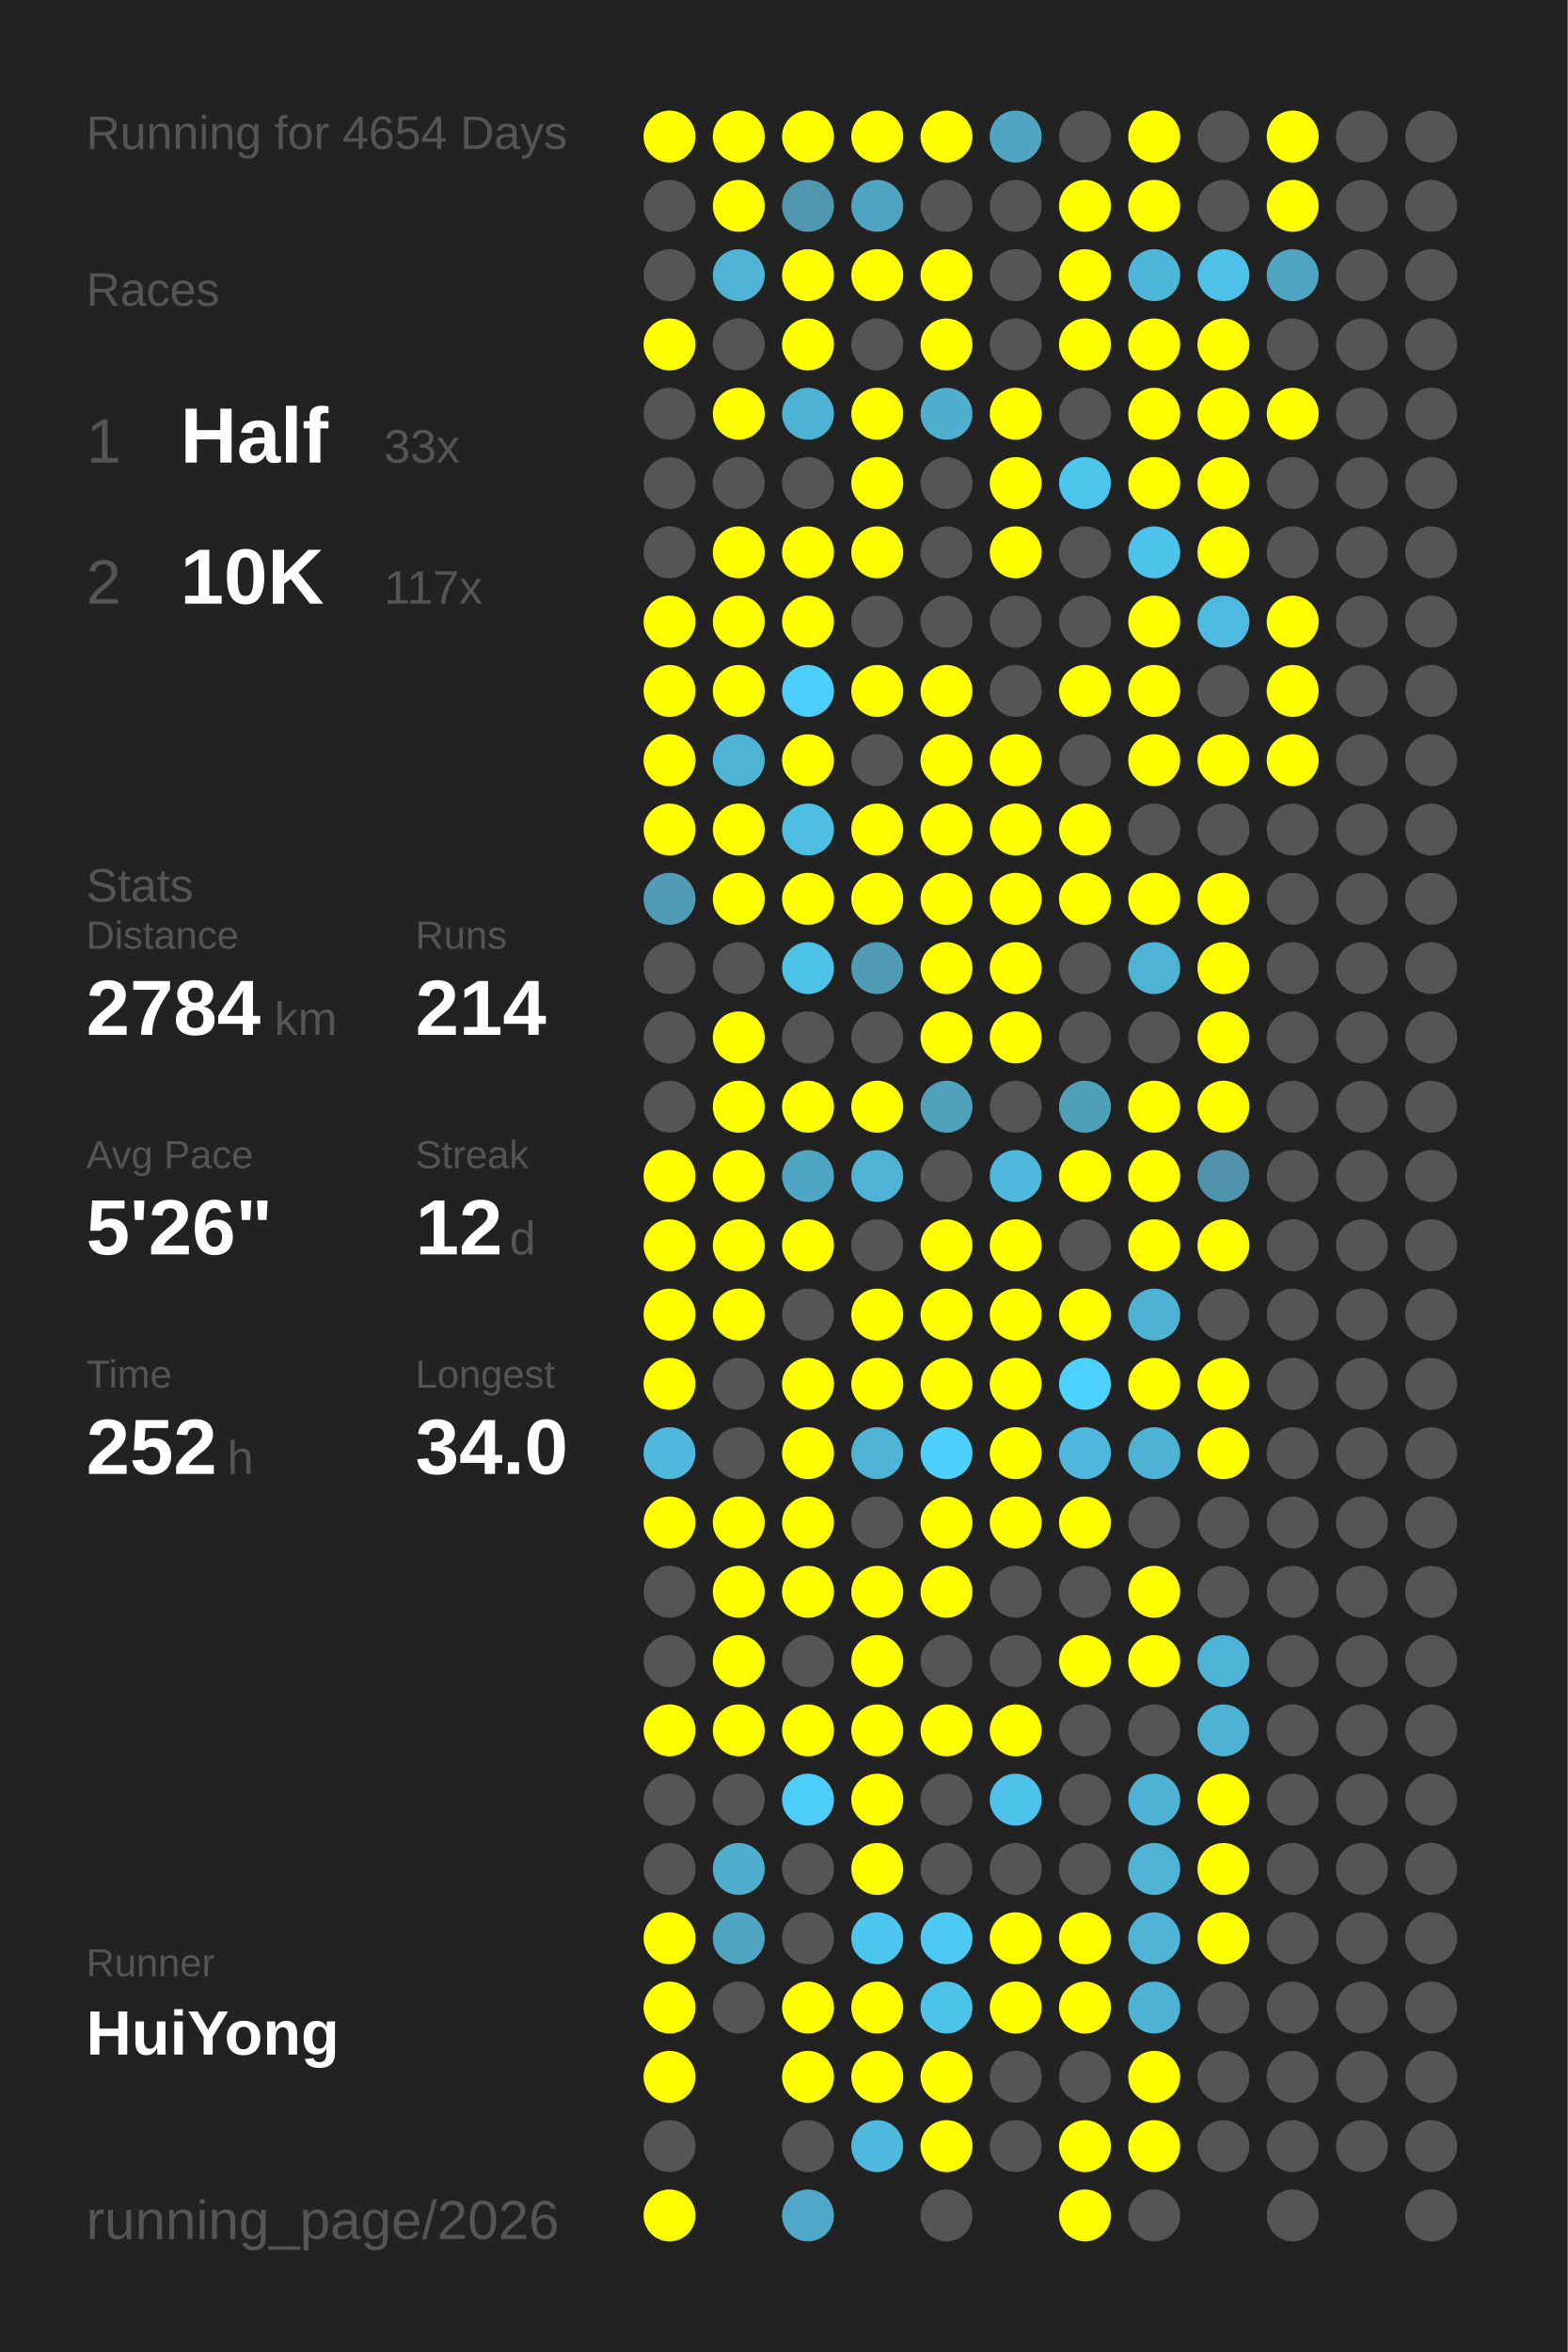
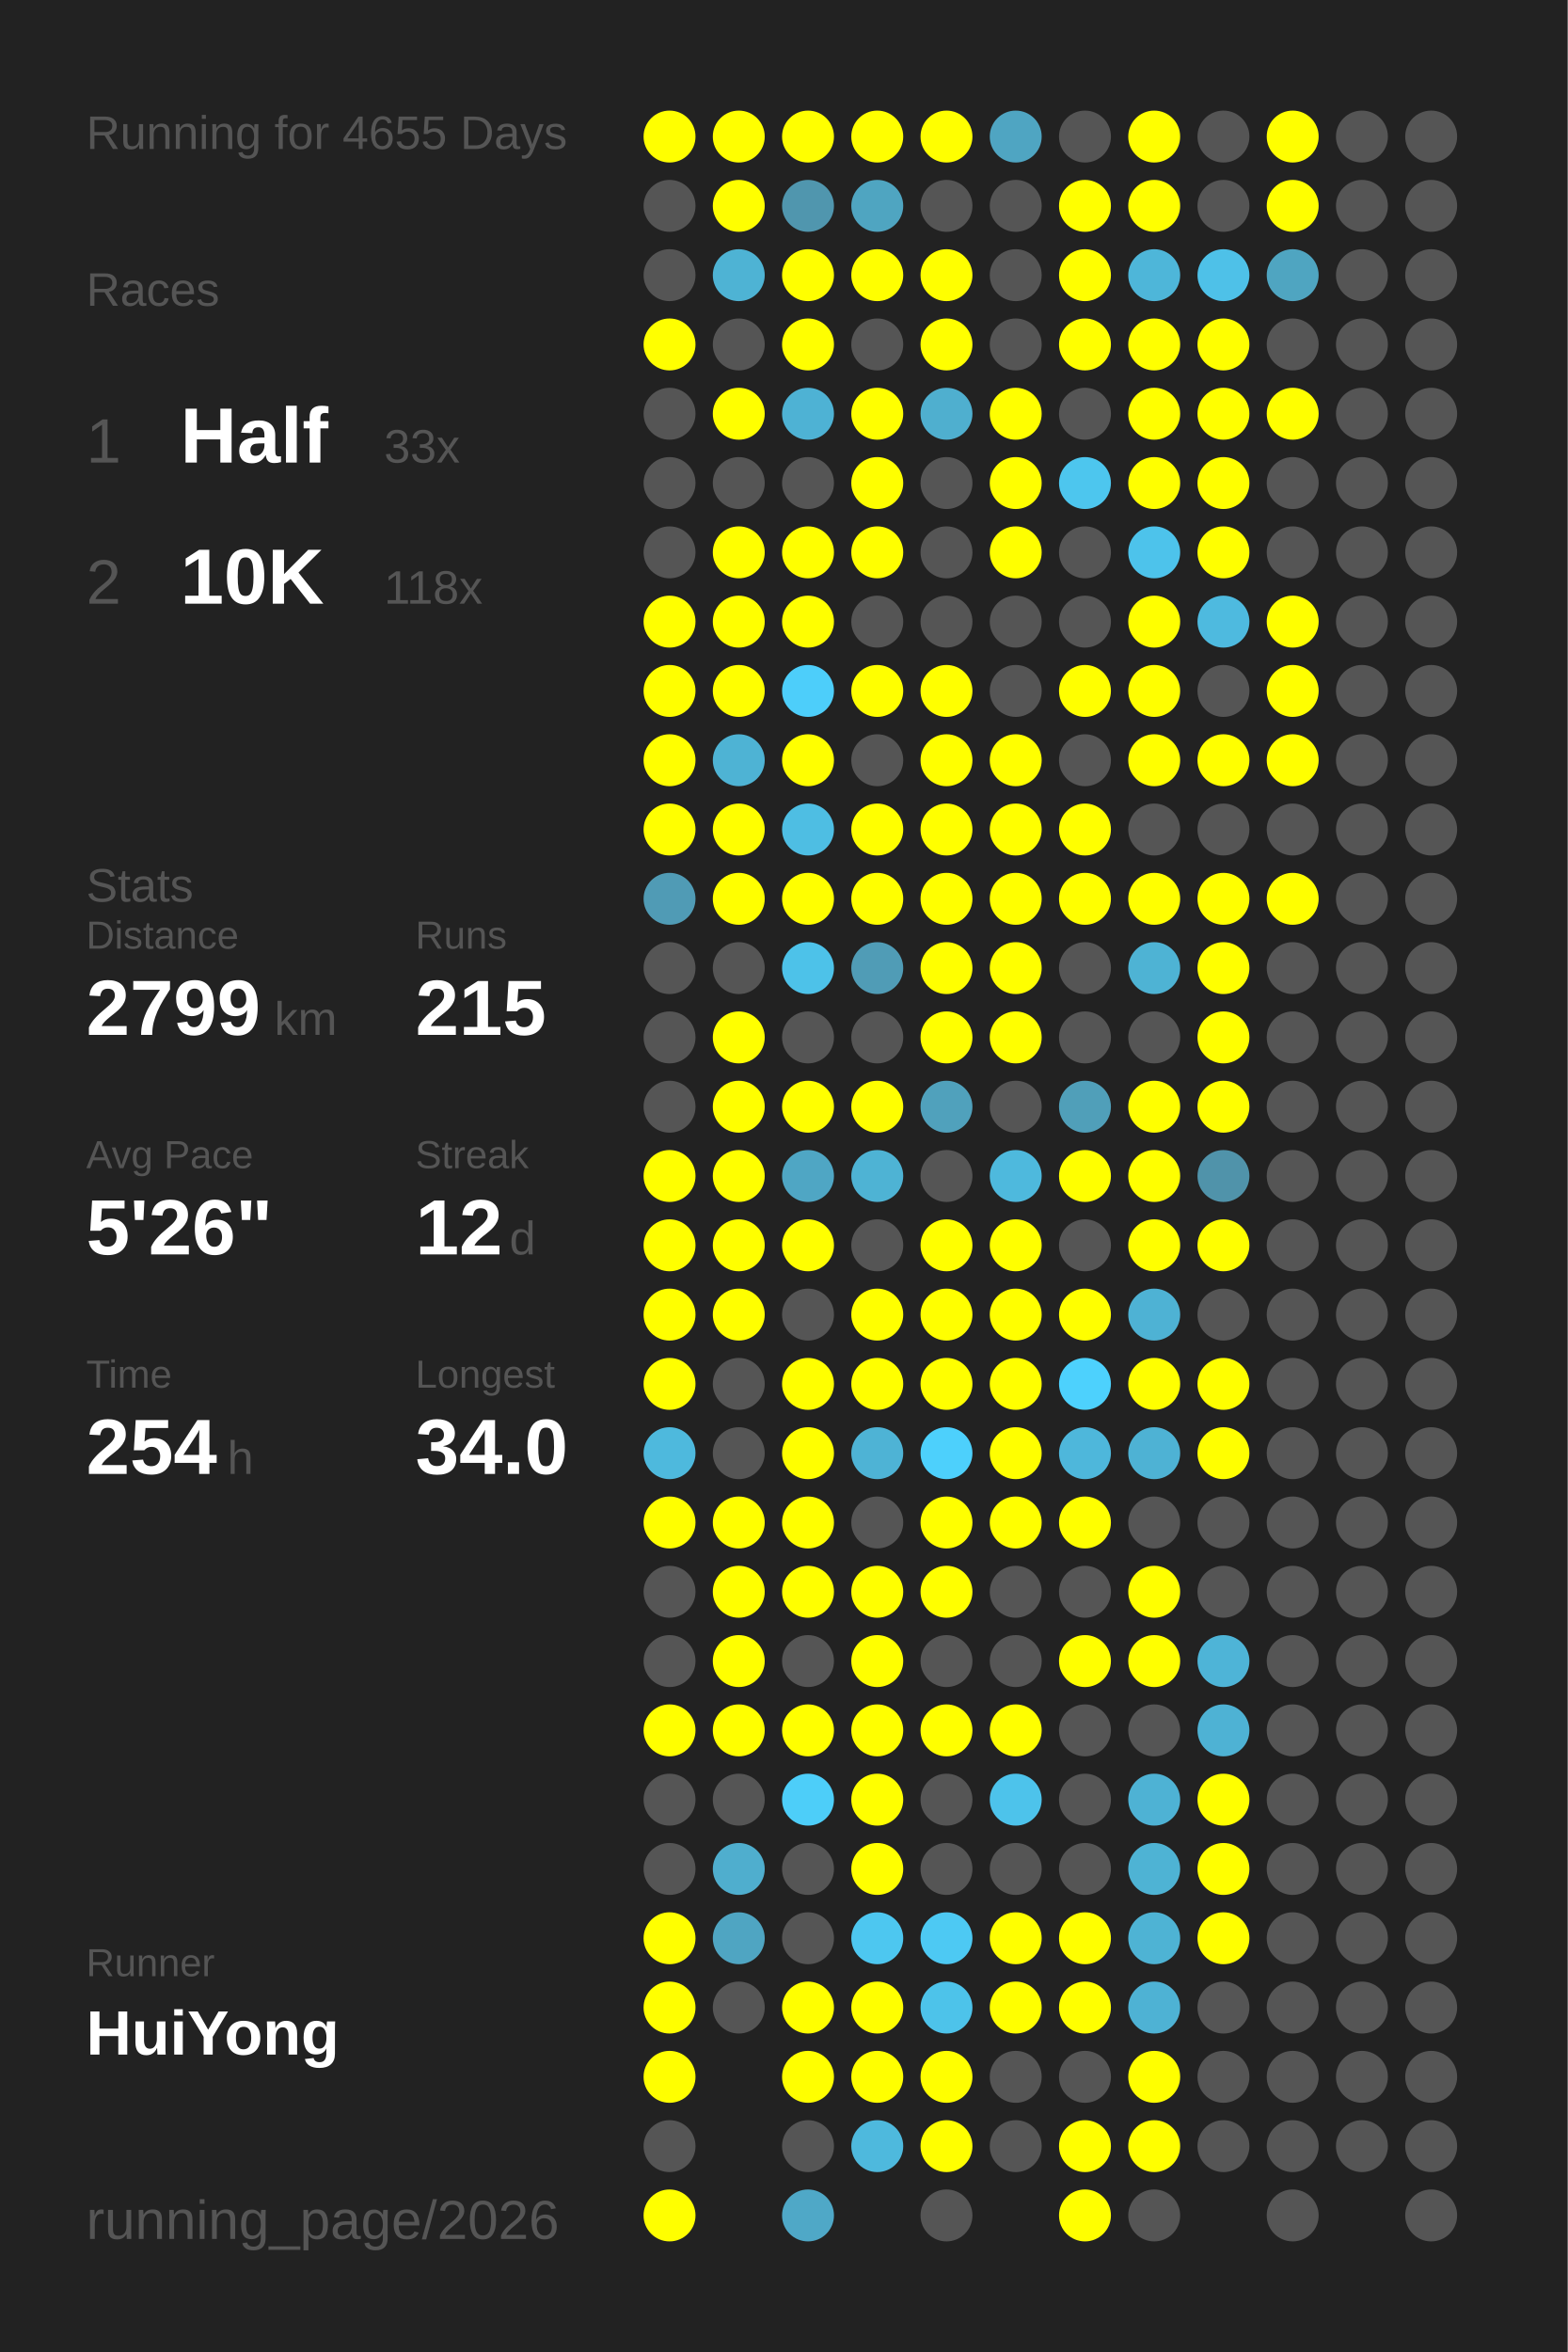
<svg xmlns="http://www.w3.org/2000/svg" baseProfile="full" height="300mm" version="1.1" viewBox="0,0,200,300" width="200mm">
  <defs />
  <rect fill="#222222" height="300" width="200" x="0" y="0" />
-   <text fill="#555555" style="font-size:6px; font-family:Arial;" x="11" y="19">Running for 4654 Days</text>
+   <text fill="#555555" style="font-size:6px; font-family:Arial;" x="11" y="19">Running for 4655 Days</text>
  <text fill="#555555" style="font-size:6px; font-family:Arial;" x="11" y="39">Races</text>
  <text fill="#555555" style="font-size:8px; font-family:Arial;" x="11" y="59">1</text>
  <text fill="#FFFFFF" style="font-size:10px; font-family:Arial; font-weight:bold;" x="23" y="59">Half</text>
  <text fill="#555555" style="font-size:6px; font-family:Arial;" x="49" y="59">33x</text>
  <text fill="#555555" style="font-size:8px; font-family:Arial;" x="11" y="77">2</text>
  <text fill="#FFFFFF" style="font-size:10px; font-family:Arial; font-weight:bold;" x="23" y="77">10K</text>
-   <text fill="#555555" style="font-size:6px; font-family:Arial;" x="49" y="77">117x</text>
+   <text fill="#555555" style="font-size:6px; font-family:Arial;" x="49" y="77">118x</text>
  <text fill="#555555" style="font-size:6px; font-family:Arial;" x="11" y="115">Stats</text>
  <text fill="#555555" style="font-size:5px; font-family:Arial;" x="11" y="121">Distance</text>
-   <text fill="#FFFFFF" style="font-size:10px; font-family:Arial; font-weight:bold;" x="11" y="132">2784</text>
+   <text fill="#FFFFFF" style="font-size:10px; font-family:Arial; font-weight:bold;" x="11" y="132">2799</text>
  <text fill="#555555" style="font-size:6px; font-family:Arial;" x="35" y="132">km</text>
  <text fill="#555555" style="font-size:5px; font-family:Arial;" x="53" y="121">Runs</text>
-   <text fill="#FFFFFF" style="font-size:10px; font-family:Arial; font-weight:bold;" x="53" y="132">214</text>
+   <text fill="#FFFFFF" style="font-size:10px; font-family:Arial; font-weight:bold;" x="53" y="132">215</text>
  <text fill="#555555" style="font-size:5px; font-family:Arial;" x="11" y="149">Avg Pace</text>
  <text fill="#FFFFFF" style="font-size:10px; font-family:Arial; font-weight:bold;" x="11" y="160">5'26"</text>
  <text fill="#555555" style="font-size:5px; font-family:Arial;" x="53" y="149">Streak</text>
  <text fill="#FFFFFF" style="font-size:10px; font-family:Arial; font-weight:bold;" x="53" y="160">12</text>
  <text fill="#555555" style="font-size:6px; font-family:Arial;" x="65" y="160">d</text>
  <text fill="#555555" style="font-size:5px; font-family:Arial;" x="11" y="177">Time</text>
-   <text fill="#FFFFFF" style="font-size:10px; font-family:Arial; font-weight:bold;" x="11" y="188">252</text>
+   <text fill="#FFFFFF" style="font-size:10px; font-family:Arial; font-weight:bold;" x="11" y="188">254</text>
  <text fill="#555555" style="font-size:6px; font-family:Arial;" x="29" y="188">h</text>
  <text fill="#555555" style="font-size:5px; font-family:Arial;" x="53" y="177">Longest</text>
  <text fill="#FFFFFF" style="font-size:10px; font-family:Arial; font-weight:bold;" x="53" y="188">34.0</text>
  <text fill="#555555" style="font-size:5px; font-family:Arial;" x="11" y="252.065">Runner</text>
  <text fill="#FFFFFF" style="font-size:8px; font-family:Arial; font-weight:bold;" x="11" y="262.065">HuiYong</text>
  <text fill="#555555" style="font-size:7px; font-family:Arial;" x="11" y="285.581">running_page/2026</text>
  <circle cx="85.417" cy="17.419" fill="#FFFF00" r="3.312" />
  <circle cx="85.417" cy="26.258" fill="#555555" r="3.312" />
  <circle cx="85.417" cy="35.097" fill="#555555" r="3.312" />
  <circle cx="85.417" cy="43.935" fill="#FFFF00" r="3.312" />
  <circle cx="85.417" cy="52.774" fill="#555555" r="3.312" />
  <circle cx="85.417" cy="61.613" fill="#555555" r="3.312" />
  <circle cx="85.417" cy="70.452" fill="#555555" r="3.312" />
  <circle cx="85.417" cy="79.29" fill="#FFFF00" r="3.312" />
  <circle cx="85.417" cy="88.129" fill="#FFFF00" r="3.312" />
  <circle cx="85.417" cy="96.968" fill="#FFFF00" r="3.312" />
  <circle cx="85.417" cy="105.806" fill="#FFFF00" r="3.312" />
  <circle cx="85.417" cy="114.645" fill="#509bb5" r="3.312" />
  <circle cx="85.417" cy="123.484" fill="#555555" r="3.312" />
  <circle cx="85.417" cy="132.323" fill="#555555" r="3.312" />
  <circle cx="85.417" cy="141.161" fill="#555555" r="3.312" />
  <circle cx="85.417" cy="150" fill="#FFFF00" r="3.312" />
  <circle cx="85.417" cy="158.839" fill="#FFFF00" r="3.312" />
  <circle cx="85.417" cy="167.677" fill="#FFFF00" r="3.312" />
  <circle cx="85.417" cy="176.516" fill="#FFFF00" r="3.312" />
  <circle cx="85.417" cy="185.355" fill="#4eb9dd" r="3.312" />
  <circle cx="85.417" cy="194.194" fill="#FFFF00" r="3.312" />
  <circle cx="85.417" cy="203.032" fill="#555555" r="3.312" />
  <circle cx="85.417" cy="211.871" fill="#555555" r="3.312" />
  <circle cx="85.417" cy="220.71" fill="#FFFF00" r="3.312" />
  <circle cx="85.417" cy="229.548" fill="#555555" r="3.312" />
  <circle cx="85.417" cy="238.387" fill="#555555" r="3.312" />
  <circle cx="85.417" cy="247.226" fill="#FFFF00" r="3.312" />
  <circle cx="85.417" cy="256.065" fill="#FFFF00" r="3.312" />
  <circle cx="85.417" cy="264.903" fill="#FFFF00" r="3.312" />
  <circle cx="85.417" cy="273.742" fill="#555555" r="3.312" />
  <circle cx="85.417" cy="282.581" fill="#FFFF00" r="3.312" />
  <circle cx="94.25" cy="17.419" fill="#FFFF00" r="3.312" />
  <circle cx="94.25" cy="26.258" fill="#FFFF00" r="3.312" />
  <circle cx="94.25" cy="35.097" fill="#4eb3d4" r="3.312" />
  <circle cx="94.25" cy="43.935" fill="#555555" r="3.312" />
  <circle cx="94.25" cy="52.774" fill="#FFFF00" r="3.312" />
  <circle cx="94.25" cy="61.613" fill="#555555" r="3.312" />
  <circle cx="94.25" cy="70.452" fill="#FFFF00" r="3.312" />
  <circle cx="94.25" cy="79.29" fill="#FFFF00" r="3.312" />
  <circle cx="94.25" cy="88.129" fill="#FFFF00" r="3.312" />
  <circle cx="94.25" cy="96.968" fill="#4eb3d4" r="3.312" />
  <circle cx="94.25" cy="105.806" fill="#FFFF00" r="3.312" />
  <circle cx="94.25" cy="114.645" fill="#FFFF00" r="3.312" />
  <circle cx="94.25" cy="123.484" fill="#555555" r="3.312" />
  <circle cx="94.25" cy="132.323" fill="#FFFF00" r="3.312" />
  <circle cx="94.25" cy="141.161" fill="#FFFF00" r="3.312" />
  <circle cx="94.25" cy="150" fill="#FFFF00" r="3.312" />
  <circle cx="94.25" cy="158.839" fill="#FFFF00" r="3.312" />
  <circle cx="94.25" cy="167.677" fill="#FFFF00" r="3.312" />
  <circle cx="94.25" cy="176.516" fill="#555555" r="3.312" />
  <circle cx="94.25" cy="185.355" fill="#555555" r="3.312" />
  <circle cx="94.25" cy="194.194" fill="#FFFF00" r="3.312" />
  <circle cx="94.25" cy="203.032" fill="#FFFF00" r="3.312" />
  <circle cx="94.25" cy="211.871" fill="#FFFF00" r="3.312" />
  <circle cx="94.25" cy="220.71" fill="#FFFF00" r="3.312" />
  <circle cx="94.25" cy="229.548" fill="#555555" r="3.312" />
  <circle cx="94.25" cy="238.387" fill="#4faece" r="3.312" />
  <circle cx="94.25" cy="247.226" fill="#4fa5c2" r="3.312" />
  <circle cx="94.25" cy="256.065" fill="#555555" r="3.312" />
  <circle cx="103.083" cy="17.419" fill="#FFFF00" r="3.312" />
  <circle cx="103.083" cy="26.258" fill="#5096ae" r="3.312" />
  <circle cx="103.083" cy="35.097" fill="#FFFF00" r="3.312" />
  <circle cx="103.083" cy="43.935" fill="#FFFF00" r="3.312" />
  <circle cx="103.083" cy="52.774" fill="#4eb2d4" r="3.312" />
  <circle cx="103.083" cy="61.613" fill="#555555" r="3.312" />
  <circle cx="103.083" cy="70.452" fill="#FFFF00" r="3.312" />
  <circle cx="103.083" cy="79.29" fill="#FFFF00" r="3.312" />
  <circle cx="103.083" cy="88.129" fill="#4dcefa" r="3.312" />
  <circle cx="103.083" cy="96.968" fill="#FFFF00" r="3.312" />
  <circle cx="103.083" cy="105.806" fill="#4ebee3" r="3.312" />
  <circle cx="103.083" cy="114.645" fill="#FFFF00" r="3.312" />
  <circle cx="103.083" cy="123.484" fill="#4dc2e9" r="3.312" />
  <circle cx="103.083" cy="132.323" fill="#555555" r="3.312" />
  <circle cx="103.083" cy="141.161" fill="#FFFF00" r="3.312" />
  <circle cx="103.083" cy="150" fill="#4fa6c4" r="3.312" />
  <circle cx="103.083" cy="158.839" fill="#FFFF00" r="3.312" />
  <circle cx="103.083" cy="167.677" fill="#555555" r="3.312" />
  <circle cx="103.083" cy="176.516" fill="#FFFF00" r="3.312" />
  <circle cx="103.083" cy="185.355" fill="#FFFF00" r="3.312" />
  <circle cx="103.083" cy="194.194" fill="#FFFF00" r="3.312" />
  <circle cx="103.083" cy="203.032" fill="#FFFF00" r="3.312" />
  <circle cx="103.083" cy="211.871" fill="#555555" r="3.312" />
  <circle cx="103.083" cy="220.71" fill="#FFFF00" r="3.312" />
  <circle cx="103.083" cy="229.548" fill="#4dcef9" r="3.312" />
  <circle cx="103.083" cy="238.387" fill="#555555" r="3.312" />
  <circle cx="103.083" cy="247.226" fill="#555555" r="3.312" />
  <circle cx="103.083" cy="256.065" fill="#FFFF00" r="3.312" />
  <circle cx="103.083" cy="264.903" fill="#FFFF00" r="3.312" />
  <circle cx="103.083" cy="273.742" fill="#555555" r="3.312" />
  <circle cx="103.083" cy="282.581" fill="#4fa8c7" r="3.312" />
  <circle cx="111.917" cy="17.419" fill="#FFFF00" r="3.312" />
  <circle cx="111.917" cy="26.258" fill="#4fa5c1" r="3.312" />
  <circle cx="111.917" cy="35.097" fill="#FFFF00" r="3.312" />
  <circle cx="111.917" cy="43.935" fill="#555555" r="3.312" />
  <circle cx="111.917" cy="52.774" fill="#FFFF00" r="3.312" />
  <circle cx="111.917" cy="61.613" fill="#FFFF00" r="3.312" />
  <circle cx="111.917" cy="70.452" fill="#FFFF00" r="3.312" />
  <circle cx="111.917" cy="79.29" fill="#555555" r="3.312" />
  <circle cx="111.917" cy="88.129" fill="#FFFF00" r="3.312" />
  <circle cx="111.917" cy="96.968" fill="#555555" r="3.312" />
  <circle cx="111.917" cy="105.806" fill="#FFFF00" r="3.312" />
  <circle cx="111.917" cy="114.645" fill="#FFFF00" r="3.312" />
  <circle cx="111.917" cy="123.484" fill="#509cb6" r="3.312" />
  <circle cx="111.917" cy="132.323" fill="#555555" r="3.312" />
  <circle cx="111.917" cy="141.161" fill="#FFFF00" r="3.312" />
  <circle cx="111.917" cy="150" fill="#4eb3d4" r="3.312" />
  <circle cx="111.917" cy="158.839" fill="#555555" r="3.312" />
  <circle cx="111.917" cy="167.677" fill="#FFFF00" r="3.312" />
  <circle cx="111.917" cy="176.516" fill="#FFFF00" r="3.312" />
  <circle cx="111.917" cy="185.355" fill="#4eb3d5" r="3.312" />
  <circle cx="111.917" cy="194.194" fill="#555555" r="3.312" />
  <circle cx="111.917" cy="203.032" fill="#FFFF00" r="3.312" />
  <circle cx="111.917" cy="211.871" fill="#FFFF00" r="3.312" />
  <circle cx="111.917" cy="220.71" fill="#FFFF00" r="3.312" />
  <circle cx="111.917" cy="229.548" fill="#FFFF00" r="3.312" />
  <circle cx="111.917" cy="238.387" fill="#FFFF00" r="3.312" />
  <circle cx="111.917" cy="247.226" fill="#4dc7f0" r="3.312" />
  <circle cx="111.917" cy="256.065" fill="#FFFF00" r="3.312" />
  <circle cx="111.917" cy="264.903" fill="#FFFF00" r="3.312" />
  <circle cx="111.917" cy="273.742" fill="#4eb9dd" r="3.312" />
  <circle cx="120.75" cy="17.419" fill="#FFFF00" r="3.312" />
  <circle cx="120.75" cy="26.258" fill="#555555" r="3.312" />
  <circle cx="120.75" cy="35.097" fill="#FFFF00" r="3.312" />
  <circle cx="120.75" cy="43.935" fill="#FFFF00" r="3.312" />
  <circle cx="120.75" cy="52.774" fill="#4fafcf" r="3.312" />
  <circle cx="120.75" cy="61.613" fill="#555555" r="3.312" />
  <circle cx="120.75" cy="70.452" fill="#555555" r="3.312" />
  <circle cx="120.75" cy="79.29" fill="#555555" r="3.312" />
  <circle cx="120.75" cy="88.129" fill="#FFFF00" r="3.312" />
  <circle cx="120.75" cy="96.968" fill="#FFFF00" r="3.312" />
  <circle cx="120.75" cy="105.806" fill="#FFFF00" r="3.312" />
  <circle cx="120.75" cy="114.645" fill="#FFFF00" r="3.312" />
  <circle cx="120.75" cy="123.484" fill="#FFFF00" r="3.312" />
  <circle cx="120.75" cy="132.323" fill="#FFFF00" r="3.312" />
  <circle cx="120.75" cy="141.161" fill="#50a1bc" r="3.312" />
  <circle cx="120.75" cy="150" fill="#555555" r="3.312" />
  <circle cx="120.75" cy="158.839" fill="#FFFF00" r="3.312" />
  <circle cx="120.75" cy="167.677" fill="#FFFF00" r="3.312" />
  <circle cx="120.75" cy="176.516" fill="#FFFF00" r="3.312" />
  <circle cx="120.75" cy="185.355" fill="#4dd0fc" r="3.312" />
  <circle cx="120.75" cy="194.194" fill="#FFFF00" r="3.312" />
  <circle cx="120.75" cy="203.032" fill="#FFFF00" r="3.312" />
  <circle cx="120.75" cy="211.871" fill="#555555" r="3.312" />
  <circle cx="120.75" cy="220.71" fill="#FFFF00" r="3.312" />
  <circle cx="120.75" cy="229.548" fill="#555555" r="3.312" />
  <circle cx="120.75" cy="238.387" fill="#555555" r="3.312" />
  <circle cx="120.75" cy="247.226" fill="#4dc9f3" r="3.312" />
  <circle cx="120.75" cy="256.065" fill="#4dc3ea" r="3.312" />
  <circle cx="120.75" cy="264.903" fill="#FFFF00" r="3.312" />
  <circle cx="120.75" cy="273.742" fill="#FFFF00" r="3.312" />
  <circle cx="120.75" cy="282.581" fill="#555555" r="3.312" />
  <circle cx="129.583" cy="17.419" fill="#4fa5c2" r="3.312" />
  <circle cx="129.583" cy="26.258" fill="#555555" r="3.312" />
  <circle cx="129.583" cy="35.097" fill="#555555" r="3.312" />
  <circle cx="129.583" cy="43.935" fill="#555555" r="3.312" />
  <circle cx="129.583" cy="52.774" fill="#FFFF00" r="3.312" />
  <circle cx="129.583" cy="61.613" fill="#FFFF00" r="3.312" />
  <circle cx="129.583" cy="70.452" fill="#FFFF00" r="3.312" />
  <circle cx="129.583" cy="79.29" fill="#555555" r="3.312" />
  <circle cx="129.583" cy="88.129" fill="#555555" r="3.312" />
  <circle cx="129.583" cy="96.968" fill="#FFFF00" r="3.312" />
  <circle cx="129.583" cy="105.806" fill="#FFFF00" r="3.312" />
  <circle cx="129.583" cy="114.645" fill="#FFFF00" r="3.312" />
  <circle cx="129.583" cy="123.484" fill="#FFFF00" r="3.312" />
  <circle cx="129.583" cy="132.323" fill="#FFFF00" r="3.312" />
  <circle cx="129.583" cy="141.161" fill="#555555" r="3.312" />
  <circle cx="129.583" cy="150" fill="#4eb9dd" r="3.312" />
  <circle cx="129.583" cy="158.839" fill="#FFFF00" r="3.312" />
  <circle cx="129.583" cy="167.677" fill="#FFFF00" r="3.312" />
  <circle cx="129.583" cy="176.516" fill="#FFFF00" r="3.312" />
  <circle cx="129.583" cy="185.355" fill="#FFFF00" r="3.312" />
  <circle cx="129.583" cy="194.194" fill="#FFFF00" r="3.312" />
  <circle cx="129.583" cy="203.032" fill="#555555" r="3.312" />
  <circle cx="129.583" cy="211.871" fill="#555555" r="3.312" />
  <circle cx="129.583" cy="220.71" fill="#FFFF00" r="3.312" />
  <circle cx="129.583" cy="229.548" fill="#4dc3eb" r="3.312" />
  <circle cx="129.583" cy="238.387" fill="#555555" r="3.312" />
  <circle cx="129.583" cy="247.226" fill="#FFFF00" r="3.312" />
  <circle cx="129.583" cy="256.065" fill="#FFFF00" r="3.312" />
  <circle cx="129.583" cy="264.903" fill="#555555" r="3.312" />
  <circle cx="129.583" cy="273.742" fill="#555555" r="3.312" />
  <circle cx="138.417" cy="17.419" fill="#555555" r="3.312" />
  <circle cx="138.417" cy="26.258" fill="#FFFF00" r="3.312" />
  <circle cx="138.417" cy="35.097" fill="#FFFF00" r="3.312" />
  <circle cx="138.417" cy="43.935" fill="#FFFF00" r="3.312" />
  <circle cx="138.417" cy="52.774" fill="#555555" r="3.312" />
  <circle cx="138.417" cy="61.613" fill="#4dc6ee" r="3.312" />
  <circle cx="138.417" cy="70.452" fill="#555555" r="3.312" />
  <circle cx="138.417" cy="79.29" fill="#555555" r="3.312" />
  <circle cx="138.417" cy="88.129" fill="#FFFF00" r="3.312" />
  <circle cx="138.417" cy="96.968" fill="#555555" r="3.312" />
  <circle cx="138.417" cy="105.806" fill="#FFFF00" r="3.312" />
  <circle cx="138.417" cy="114.645" fill="#FFFF00" r="3.312" />
  <circle cx="138.417" cy="123.484" fill="#555555" r="3.312" />
  <circle cx="138.417" cy="132.323" fill="#555555" r="3.312" />
  <circle cx="138.417" cy="141.161" fill="#509fb9" r="3.312" />
  <circle cx="138.417" cy="150" fill="#FFFF00" r="3.312" />
  <circle cx="138.417" cy="158.839" fill="#555555" r="3.312" />
  <circle cx="138.417" cy="167.677" fill="#FFFF00" r="3.312" />
  <circle cx="138.417" cy="176.516" fill="#4dd1fd" r="3.312" />
  <circle cx="138.417" cy="185.355" fill="#4eb7db" r="3.312" />
  <circle cx="138.417" cy="194.194" fill="#FFFF00" r="3.312" />
  <circle cx="138.417" cy="203.032" fill="#555555" r="3.312" />
  <circle cx="138.417" cy="211.871" fill="#FFFF00" r="3.312" />
  <circle cx="138.417" cy="220.71" fill="#555555" r="3.312" />
  <circle cx="138.417" cy="229.548" fill="#555555" r="3.312" />
  <circle cx="138.417" cy="238.387" fill="#555555" r="3.312" />
  <circle cx="138.417" cy="247.226" fill="#FFFF00" r="3.312" />
  <circle cx="138.417" cy="256.065" fill="#FFFF00" r="3.312" />
  <circle cx="138.417" cy="264.903" fill="#555555" r="3.312" />
  <circle cx="138.417" cy="273.742" fill="#FFFF00" r="3.312" />
  <circle cx="138.417" cy="282.581" fill="#FFFF00" r="3.312" />
  <circle cx="147.25" cy="17.419" fill="#FFFF00" r="3.312" />
  <circle cx="147.25" cy="26.258" fill="#FFFF00" r="3.312" />
  <circle cx="147.25" cy="35.097" fill="#4eb6d9" r="3.312" />
  <circle cx="147.25" cy="43.935" fill="#FFFF00" r="3.312" />
  <circle cx="147.25" cy="52.774" fill="#FFFF00" r="3.312" />
  <circle cx="147.25" cy="61.613" fill="#FFFF00" r="3.312" />
  <circle cx="147.25" cy="70.452" fill="#4dc3eb" r="3.312" />
  <circle cx="147.25" cy="79.29" fill="#FFFF00" r="3.312" />
  <circle cx="147.25" cy="88.129" fill="#FFFF00" r="3.312" />
  <circle cx="147.25" cy="96.968" fill="#FFFF00" r="3.312" />
  <circle cx="147.25" cy="105.806" fill="#555555" r="3.312" />
  <circle cx="147.25" cy="114.645" fill="#FFFF00" r="3.312" />
  <circle cx="147.25" cy="123.484" fill="#4eb3d4" r="3.312" />
  <circle cx="147.25" cy="132.323" fill="#555555" r="3.312" />
  <circle cx="147.25" cy="141.161" fill="#FFFF00" r="3.312" />
  <circle cx="147.25" cy="150" fill="#FFFF00" r="3.312" />
  <circle cx="147.25" cy="158.839" fill="#FFFF00" r="3.312" />
  <circle cx="147.25" cy="167.677" fill="#4eb2d4" r="3.312" />
  <circle cx="147.25" cy="176.516" fill="#FFFF00" r="3.312" />
  <circle cx="147.25" cy="185.355" fill="#4eb2d4" r="3.312" />
  <circle cx="147.25" cy="194.194" fill="#555555" r="3.312" />
  <circle cx="147.25" cy="203.032" fill="#FFFF00" r="3.312" />
  <circle cx="147.25" cy="211.871" fill="#FFFF00" r="3.312" />
  <circle cx="147.25" cy="220.71" fill="#555555" r="3.312" />
  <circle cx="147.25" cy="229.548" fill="#4eb2d4" r="3.312" />
  <circle cx="147.25" cy="238.387" fill="#4eb3d4" r="3.312" />
  <circle cx="147.25" cy="247.226" fill="#4eb3d4" r="3.312" />
  <circle cx="147.25" cy="256.065" fill="#4eb2d4" r="3.312" />
  <circle cx="147.25" cy="264.903" fill="#FFFF00" r="3.312" />
  <circle cx="147.25" cy="273.742" fill="#FFFF00" r="3.312" />
  <circle cx="147.25" cy="282.581" fill="#555555" r="3.312" />
  <circle cx="156.083" cy="17.419" fill="#555555" r="3.312" />
  <circle cx="156.083" cy="26.258" fill="#555555" r="3.312" />
  <circle cx="156.083" cy="35.097" fill="#4ec1e8" r="3.312" />
  <circle cx="156.083" cy="43.935" fill="#FFFF00" r="3.312" />
  <circle cx="156.083" cy="52.774" fill="#FFFF00" r="3.312" />
  <circle cx="156.083" cy="61.613" fill="#FFFF00" r="3.312" />
  <circle cx="156.083" cy="70.452" fill="#FFFF00" r="3.312" />
  <circle cx="156.083" cy="79.29" fill="#4ebadf" r="3.312" />
  <circle cx="156.083" cy="88.129" fill="#555555" r="3.312" />
  <circle cx="156.083" cy="96.968" fill="#FFFF00" r="3.312" />
  <circle cx="156.083" cy="105.806" fill="#555555" r="3.312" />
  <circle cx="156.083" cy="114.645" fill="#FFFF00" r="3.312" />
  <circle cx="156.083" cy="123.484" fill="#FFFF00" r="3.312" />
  <circle cx="156.083" cy="132.323" fill="#FFFF00" r="3.312" />
  <circle cx="156.083" cy="141.161" fill="#FFFF00" r="3.312" />
  <circle cx="156.083" cy="150" fill="#5093aa" r="3.312" />
  <circle cx="156.083" cy="158.839" fill="#FFFF00" r="3.312" />
  <circle cx="156.083" cy="167.677" fill="#555555" r="3.312" />
  <circle cx="156.083" cy="176.516" fill="#FFFF00" r="3.312" />
  <circle cx="156.083" cy="185.355" fill="#FFFF00" r="3.312" />
  <circle cx="156.083" cy="194.194" fill="#555555" r="3.312" />
  <circle cx="156.083" cy="203.032" fill="#555555" r="3.312" />
  <circle cx="156.083" cy="211.871" fill="#4eb4d7" r="3.312" />
  <circle cx="156.083" cy="220.71" fill="#4eb2d4" r="3.312" />
  <circle cx="156.083" cy="229.548" fill="#FFFF00" r="3.312" />
  <circle cx="156.083" cy="238.387" fill="#FFFF00" r="3.312" />
  <circle cx="156.083" cy="247.226" fill="#FFFF00" r="3.312" />
  <circle cx="156.083" cy="256.065" fill="#555555" r="3.312" />
  <circle cx="156.083" cy="264.903" fill="#555555" r="3.312" />
  <circle cx="156.083" cy="273.742" fill="#555555" r="3.312" />
  <circle cx="164.917" cy="17.419" fill="#FFFF00" r="3.312" />
  <circle cx="164.917" cy="26.258" fill="#FFFF00" r="3.312" />
  <circle cx="164.917" cy="35.097" fill="#4fa5c1" r="3.312" />
  <circle cx="164.917" cy="43.935" fill="#555555" r="3.312" />
  <circle cx="164.917" cy="52.774" fill="#FFFF00" r="3.312" />
  <circle cx="164.917" cy="61.613" fill="#555555" r="3.312" />
  <circle cx="164.917" cy="70.452" fill="#555555" r="3.312" />
  <circle cx="164.917" cy="79.29" fill="#FFFF00" r="3.312" />
  <circle cx="164.917" cy="88.129" fill="#FFFF00" r="3.312" />
  <circle cx="164.917" cy="96.968" fill="#FFFF00" r="3.312" />
  <circle cx="164.917" cy="105.806" fill="#555555" r="3.312" />
-   <circle cx="164.917" cy="114.645" fill="#555555" r="3.312" />
+   <circle cx="164.917" cy="114.645" fill="#FFFF00" r="3.312" />
  <circle cx="164.917" cy="123.484" fill="#555555" r="3.312" />
  <circle cx="164.917" cy="132.323" fill="#555555" r="3.312" />
  <circle cx="164.917" cy="141.161" fill="#555555" r="3.312" />
  <circle cx="164.917" cy="150" fill="#555555" r="3.312" />
  <circle cx="164.917" cy="158.839" fill="#555555" r="3.312" />
  <circle cx="164.917" cy="167.677" fill="#555555" r="3.312" />
  <circle cx="164.917" cy="176.516" fill="#555555" r="3.312" />
  <circle cx="164.917" cy="185.355" fill="#555555" r="3.312" />
  <circle cx="164.917" cy="194.194" fill="#555555" r="3.312" />
  <circle cx="164.917" cy="203.032" fill="#555555" r="3.312" />
  <circle cx="164.917" cy="211.871" fill="#555555" r="3.312" />
  <circle cx="164.917" cy="220.71" fill="#555555" r="3.312" />
  <circle cx="164.917" cy="229.548" fill="#555555" r="3.312" />
  <circle cx="164.917" cy="238.387" fill="#555555" r="3.312" />
  <circle cx="164.917" cy="247.226" fill="#555555" r="3.312" />
  <circle cx="164.917" cy="256.065" fill="#555555" r="3.312" />
  <circle cx="164.917" cy="264.903" fill="#555555" r="3.312" />
  <circle cx="164.917" cy="273.742" fill="#555555" r="3.312" />
  <circle cx="164.917" cy="282.581" fill="#555555" r="3.312" />
  <circle cx="173.75" cy="17.419" fill="#555555" r="3.312" />
  <circle cx="173.75" cy="26.258" fill="#555555" r="3.312" />
  <circle cx="173.75" cy="35.097" fill="#555555" r="3.312" />
  <circle cx="173.75" cy="43.935" fill="#555555" r="3.312" />
  <circle cx="173.75" cy="52.774" fill="#555555" r="3.312" />
  <circle cx="173.75" cy="61.613" fill="#555555" r="3.312" />
  <circle cx="173.75" cy="70.452" fill="#555555" r="3.312" />
  <circle cx="173.75" cy="79.29" fill="#555555" r="3.312" />
  <circle cx="173.75" cy="88.129" fill="#555555" r="3.312" />
  <circle cx="173.75" cy="96.968" fill="#555555" r="3.312" />
  <circle cx="173.75" cy="105.806" fill="#555555" r="3.312" />
  <circle cx="173.75" cy="114.645" fill="#555555" r="3.312" />
  <circle cx="173.75" cy="123.484" fill="#555555" r="3.312" />
  <circle cx="173.75" cy="132.323" fill="#555555" r="3.312" />
  <circle cx="173.75" cy="141.161" fill="#555555" r="3.312" />
  <circle cx="173.75" cy="150" fill="#555555" r="3.312" />
  <circle cx="173.75" cy="158.839" fill="#555555" r="3.312" />
  <circle cx="173.75" cy="167.677" fill="#555555" r="3.312" />
  <circle cx="173.75" cy="176.516" fill="#555555" r="3.312" />
  <circle cx="173.75" cy="185.355" fill="#555555" r="3.312" />
  <circle cx="173.75" cy="194.194" fill="#555555" r="3.312" />
  <circle cx="173.75" cy="203.032" fill="#555555" r="3.312" />
  <circle cx="173.75" cy="211.871" fill="#555555" r="3.312" />
  <circle cx="173.75" cy="220.71" fill="#555555" r="3.312" />
  <circle cx="173.75" cy="229.548" fill="#555555" r="3.312" />
  <circle cx="173.75" cy="238.387" fill="#555555" r="3.312" />
  <circle cx="173.75" cy="247.226" fill="#555555" r="3.312" />
  <circle cx="173.75" cy="256.065" fill="#555555" r="3.312" />
  <circle cx="173.75" cy="264.903" fill="#555555" r="3.312" />
  <circle cx="173.75" cy="273.742" fill="#555555" r="3.312" />
  <circle cx="182.583" cy="17.419" fill="#555555" r="3.312" />
  <circle cx="182.583" cy="26.258" fill="#555555" r="3.312" />
  <circle cx="182.583" cy="35.097" fill="#555555" r="3.312" />
  <circle cx="182.583" cy="43.935" fill="#555555" r="3.312" />
  <circle cx="182.583" cy="52.774" fill="#555555" r="3.312" />
  <circle cx="182.583" cy="61.613" fill="#555555" r="3.312" />
  <circle cx="182.583" cy="70.452" fill="#555555" r="3.312" />
  <circle cx="182.583" cy="79.29" fill="#555555" r="3.312" />
  <circle cx="182.583" cy="88.129" fill="#555555" r="3.312" />
  <circle cx="182.583" cy="96.968" fill="#555555" r="3.312" />
  <circle cx="182.583" cy="105.806" fill="#555555" r="3.312" />
  <circle cx="182.583" cy="114.645" fill="#555555" r="3.312" />
  <circle cx="182.583" cy="123.484" fill="#555555" r="3.312" />
  <circle cx="182.583" cy="132.323" fill="#555555" r="3.312" />
  <circle cx="182.583" cy="141.161" fill="#555555" r="3.312" />
  <circle cx="182.583" cy="150" fill="#555555" r="3.312" />
  <circle cx="182.583" cy="158.839" fill="#555555" r="3.312" />
  <circle cx="182.583" cy="167.677" fill="#555555" r="3.312" />
  <circle cx="182.583" cy="176.516" fill="#555555" r="3.312" />
  <circle cx="182.583" cy="185.355" fill="#555555" r="3.312" />
  <circle cx="182.583" cy="194.194" fill="#555555" r="3.312" />
  <circle cx="182.583" cy="203.032" fill="#555555" r="3.312" />
  <circle cx="182.583" cy="211.871" fill="#555555" r="3.312" />
  <circle cx="182.583" cy="220.71" fill="#555555" r="3.312" />
  <circle cx="182.583" cy="229.548" fill="#555555" r="3.312" />
  <circle cx="182.583" cy="238.387" fill="#555555" r="3.312" />
  <circle cx="182.583" cy="247.226" fill="#555555" r="3.312" />
  <circle cx="182.583" cy="256.065" fill="#555555" r="3.312" />
  <circle cx="182.583" cy="264.903" fill="#555555" r="3.312" />
  <circle cx="182.583" cy="273.742" fill="#555555" r="3.312" />
  <circle cx="182.583" cy="282.581" fill="#555555" r="3.312" />
</svg>
